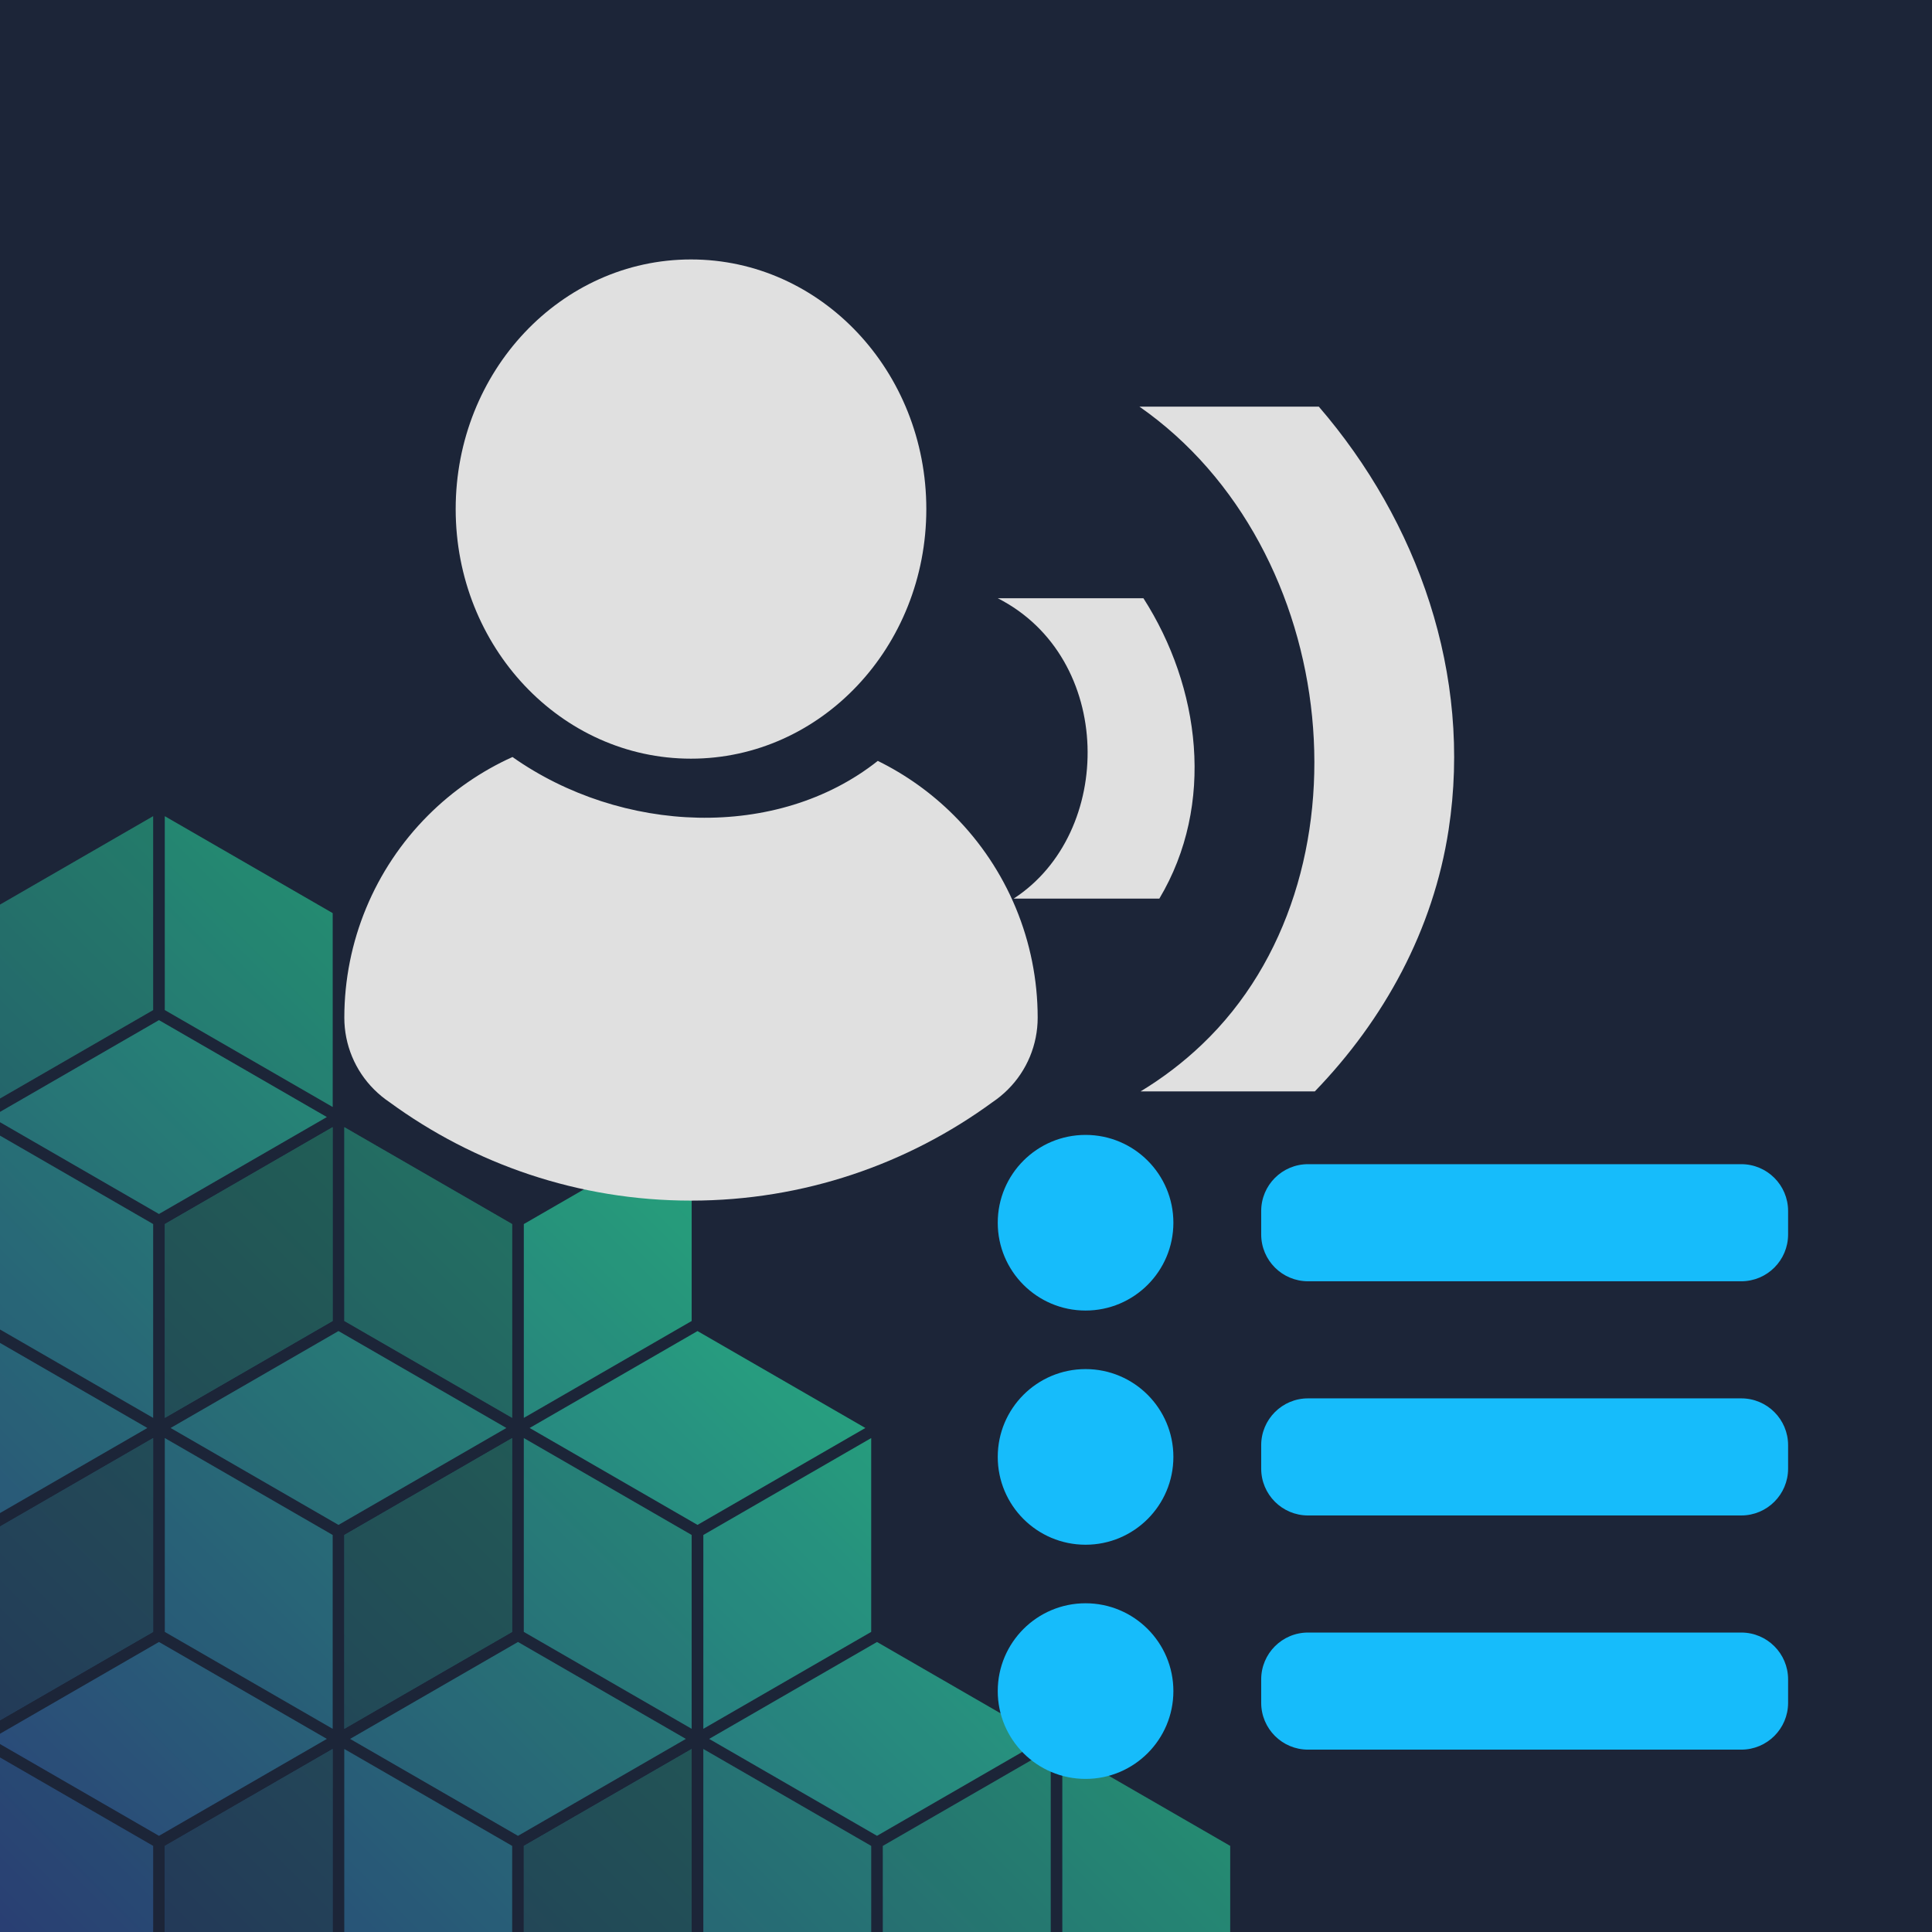
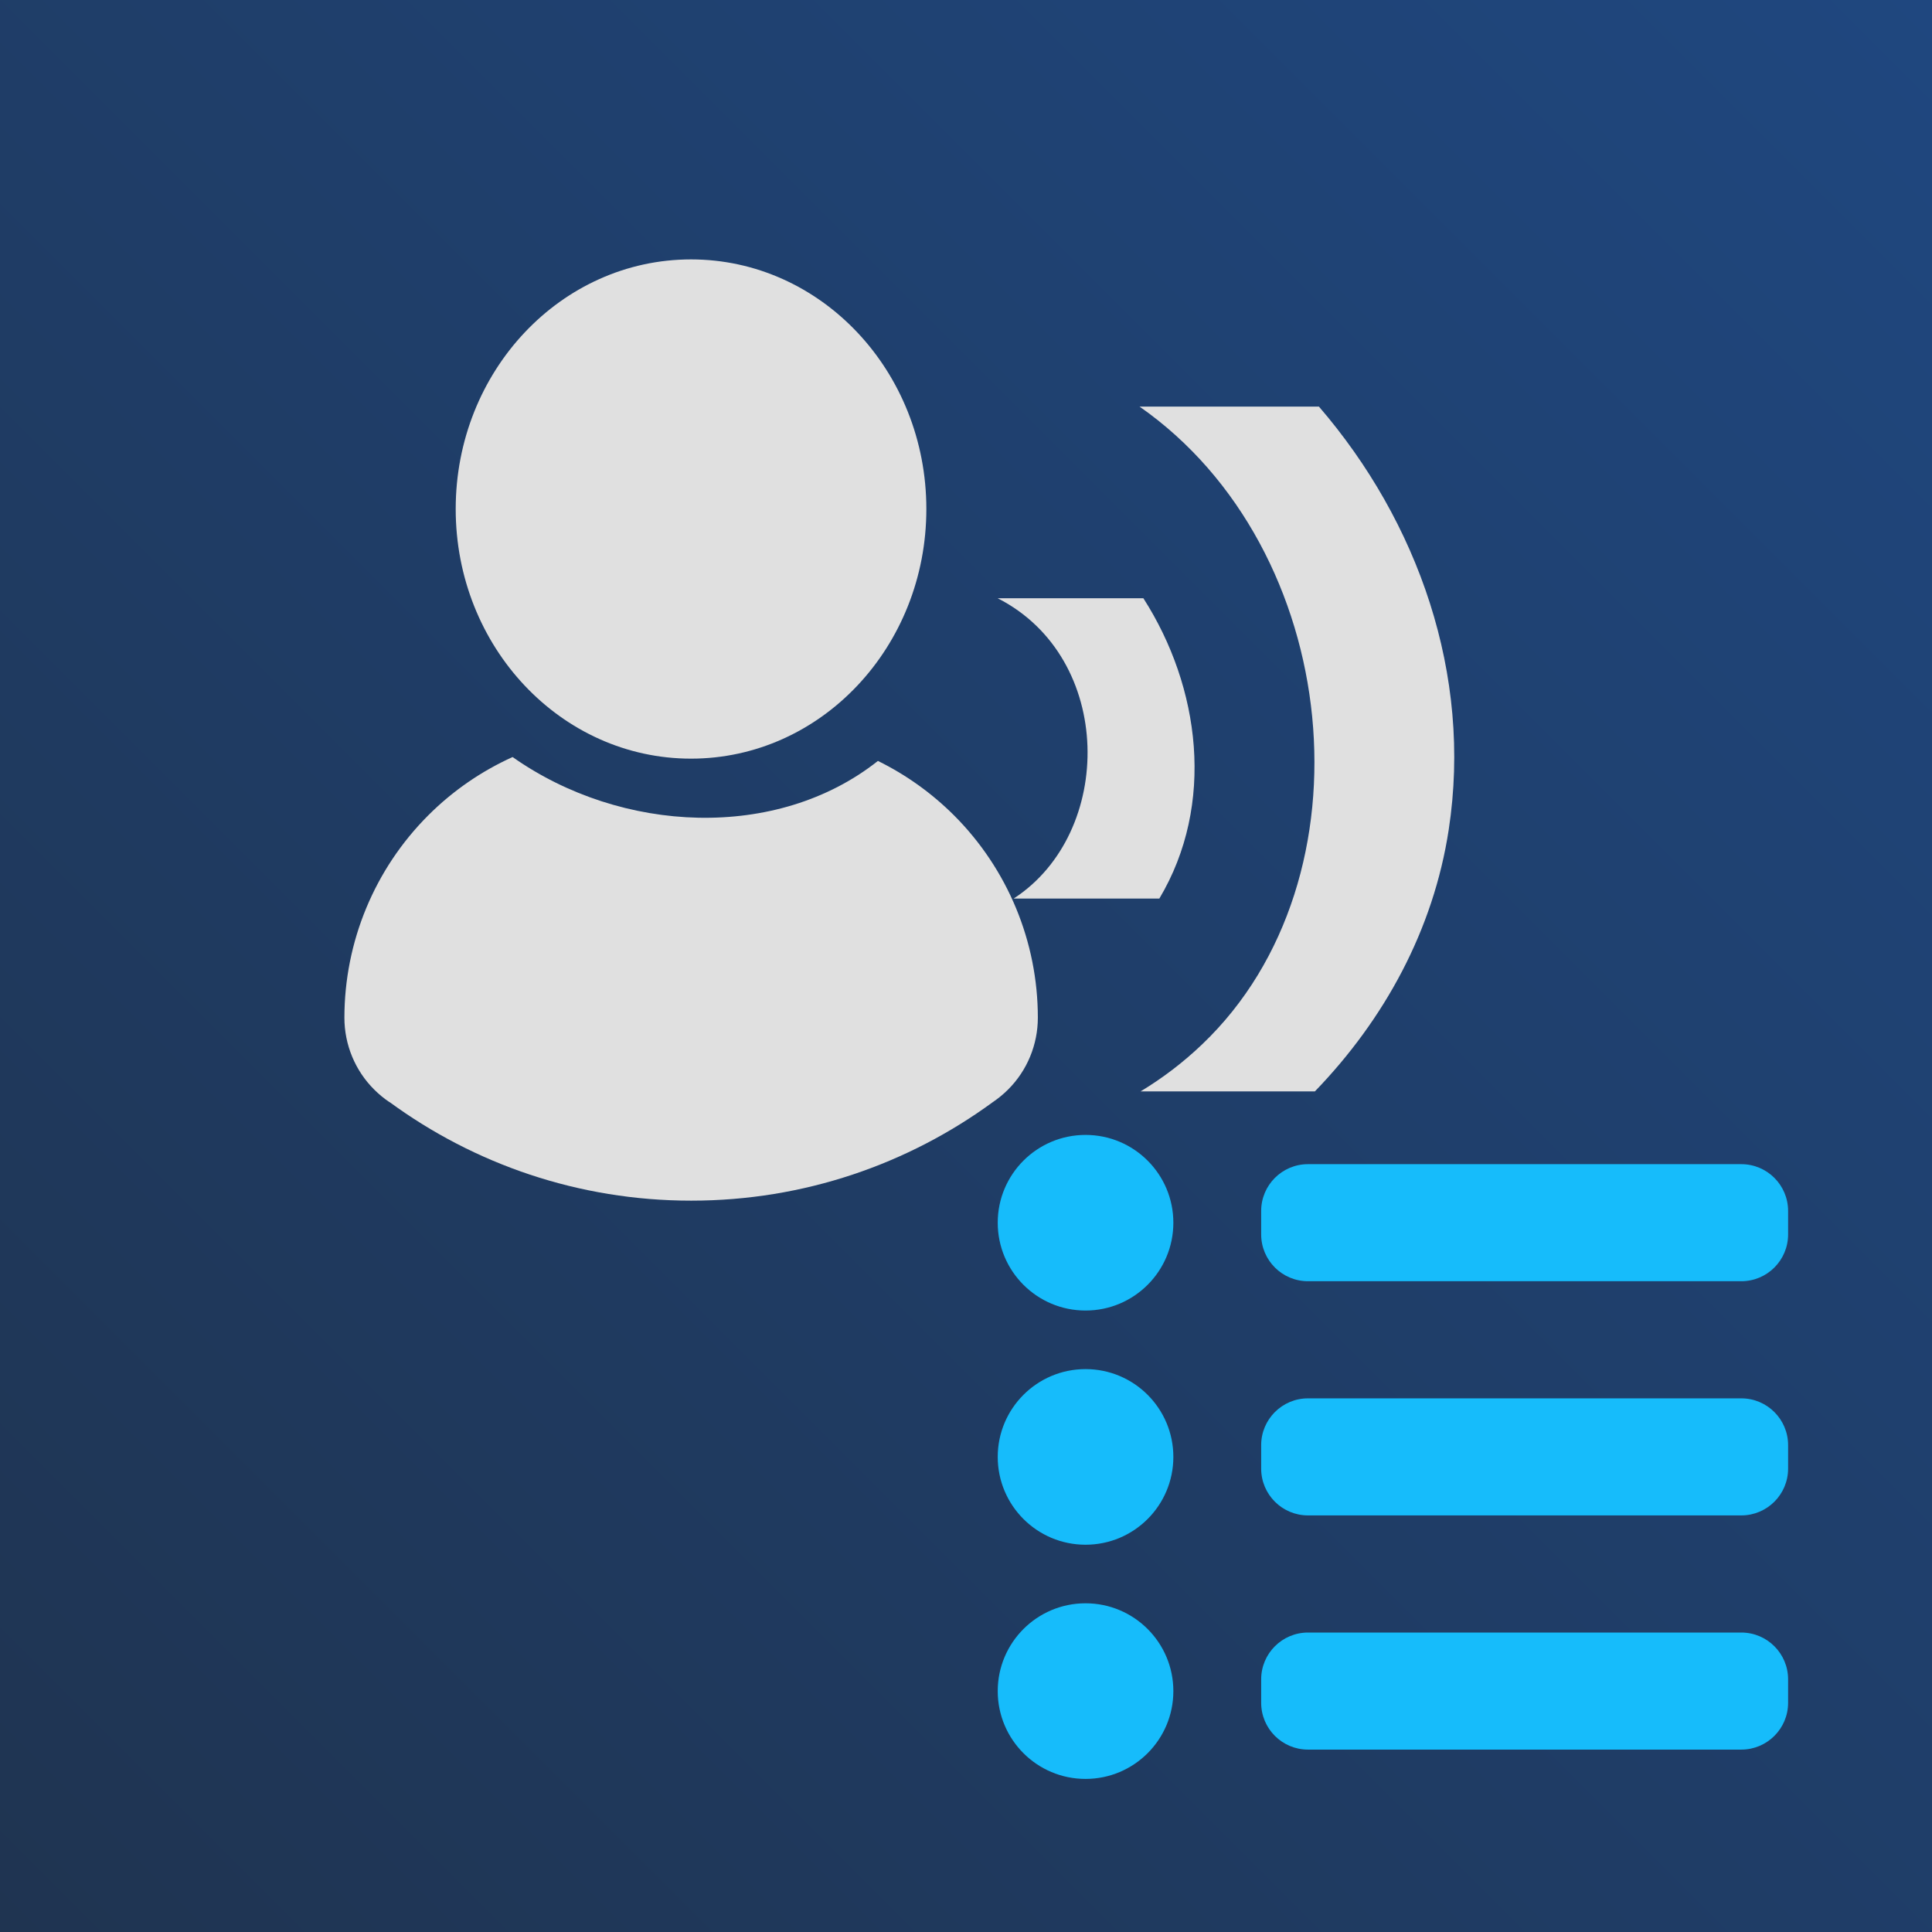
<svg xmlns="http://www.w3.org/2000/svg" id="Ebene_1" viewBox="0 0 288 288">
  <defs>
-     <style>.cls-1{fill:rgba(25,28,30,.55);}.cls-1,.cls-2,.cls-3,.cls-4,.cls-5,.cls-6,.cls-7,.cls-8,.cls-9,.cls-10,.cls-11,.cls-12,.cls-13,.cls-14,.cls-15,.cls-16{fill-rule:evenodd;}.cls-1,.cls-17,.cls-8,.cls-14{opacity:.6;}.cls-2{fill:rgba(25,28,30,.72);}.cls-2,.cls-4,.cls-5,.cls-6,.cls-10,.cls-11,.cls-15,.cls-16{opacity:.4;}.cls-3{fill:rgba(25,28,30,.99);opacity:.5;}.cls-4,.cls-9{fill:rgba(25,28,30,.88);}.cls-5{fill:rgba(25,28,30,.76);}.cls-6{fill:rgba(25,28,30,.48);}.cls-18,.cls-13{fill:#e0e0e0;}.cls-7{opacity:.8;}.cls-7,.cls-10{fill:#191c1e;}.cls-8{fill:rgba(25,28,30,.62);}.cls-9{opacity:.7;}.cls-11{fill:rgba(25,28,30,.54);}.cls-12{fill:url(#Unbenannter_Verlauf_119);fill-opacity:.66;}.cls-19{fill:#16bcfb;}.cls-14{fill:rgba(25,28,30,.66);}.cls-15{fill:rgba(25,28,30,.45);}.cls-20{fill:#1c2538;}.cls-16{fill:rgba(25,28,30,.36);}</style>
-     <linearGradient id="Unbenannter_Verlauf_119" x1="5.755" y1="297.858" x2="119.347" y2="184.266" gradientUnits="userSpaceOnUse">
-       <stop offset="0" stop-color="#3758bb" />
-       <stop offset="1" stop-color="#2cffb2" />
+     <style>.cls-1,.cls-2{fill:#e0e0e0;}.cls-2{fill-rule:evenodd;}.cls-3{fill:#16bcfb;}.cls-4{fill:url(#Unbenannter_Verlauf_68);}</style>
+     <linearGradient id="Unbenannter_Verlauf_68" x1="0" y1="288" x2="288" y2="0" gradientUnits="userSpaceOnUse">
+       <stop offset="0" stop-color="#1f3451" />
+       <stop offset="1" stop-color="#1f477f" />
    </linearGradient>
  </defs>
-   <rect class="cls-20" width="288" height="288" />
-   <path class="cls-12" d="m-2.191,260.723l-0,29.189h25.019l0-14.744c-8.34-4.815-16.679-9.63-25.019-14.445Zm26.76-46.349l-0,28.889,25.018,14.444 0-28.889c-8.339-4.815-16.679-9.63-25.018-14.445Zm-1.741,0l-25.019,14.445-0,28.889,25.019-14.444 0-28.889Zm.87,30.397l-25.019,14.444,25.019,14.445,25.019-14.445c-8.34-4.815-16.679-9.63-25.019-14.444Zm.87-123.095l-0,28.889,25.019,14.444 0-28.889c-8.34-4.815-16.679-9.63-25.019-14.445Zm-1.741,0l-25.019,14.445-0,28.889,25.019-14.444 0-28.889Zm.87,30.397l-25.019,14.444,25.019,14.445,25.019-14.445c-8.34-4.815-16.679-9.63-25.019-14.444Zm54.389,62.301l-0,28.889,25.019,14.444 0-28.889c-8.34-4.815-16.679-9.63-25.019-14.445Zm-1.741,0l-25.019,14.445-0,28.889,25.019-14.444 0-28.889Zm.87,30.397l-25.019,14.444,25.019,14.445,25.019-14.445c-8.34-4.815-16.679-9.63-25.019-14.444Zm52.649-30.397l-25.019,14.445-0,28.889,25.019-14.444 0-28.889Zm.87,30.397l-25.019,14.444,25.019,14.445,25.019-14.445c-8.34-4.815-16.68-9.63-25.019-14.444Zm-79.408,15.952l-0,29.189h25.019l0-14.744c-8.339-4.815-16.679-9.63-25.019-14.445Zm-1.741,0l-25.018,14.445-0,14.744h25.018l0-29.189Zm55.26 0l-0,29.189h25.019l0-14.744c-8.34-4.815-16.679-9.63-25.019-14.445Zm-1.741,0l-25.019,14.445-0,14.744h25.019l0-29.189Zm55.26 0l-0,29.189h25.018l0-14.744c-8.339-4.815-16.679-9.63-25.018-14.445Zm-1.741,0l-25.019,14.445-0,14.744h25.019l0-29.189ZM-2.191,168.025l-0,28.889,25.019,14.444 0-28.889c-8.34-4.815-16.679-9.63-25.019-14.445Zm0,30.9l-0,27.884,24.148-13.942c-8.34-4.815-15.809-9.127-24.148-13.942Zm53.519-30.9l-0,28.889,25.019,14.444 0-28.889c-8.339-4.815-16.679-9.63-25.019-14.445Zm-1.741,0l-25.018,14.445-0,28.889,25.018-14.444 0-28.889Zm.87,30.397l-25.018,14.444,25.018,14.445,25.019-14.445c-8.339-4.815-16.679-9.63-25.019-14.444Zm52.649-30.397l-25.019,14.445-0,28.889,25.019-14.444 0-28.889Zm.87,30.397l-25.019,14.444,25.019,14.445,25.019-14.445c-8.34-4.815-16.679-9.63-25.019-14.444Z" />
-   <g class="cls-17">
-     <path class="cls-14" d="m-2.191,260.723l-0,29.189h25.019l0-14.744c-8.34-4.815-16.679-9.63-25.019-14.445Z" />
-     <path class="cls-1" d="m24.569,214.374l-0,28.889,25.018,14.444 0-28.889c-8.339-4.815-16.679-9.63-25.018-14.445Z" />
-     <path class="cls-7" d="m22.828,214.374l-25.019,14.445-0,28.889,25.019-14.444 0-28.889Z" />
-     <path class="cls-5" d="m23.698,244.771l-25.019,14.444,25.019,14.445,25.019-14.445c-8.34-4.815-16.679-9.63-25.019-14.444Z" />
-     <path class="cls-8" d="m24.569,121.677l-0,28.889,25.019,14.444 0-28.889c-8.34-4.815-16.679-9.63-25.019-14.445Z" />
-     <path class="cls-3" d="m22.828,121.677l-25.019,14.445-0,28.889,25.019-14.444 0-28.889Z" />
-     <path class="cls-5" d="m23.698,152.074l-25.019,14.444,25.019,14.445,25.019-14.445c-8.34-4.815-16.679-9.63-25.019-14.444Z" />
-     <path class="cls-2" d="m78.087,214.374l-0,28.889,25.019,14.444 0-28.889c-8.34-4.815-16.679-9.63-25.019-14.445Z" />
-     <path class="cls-7" d="m76.347,214.374l-25.019,14.445-0,28.889,25.019-14.444 0-28.889Z" />
-     <path class="cls-5" d="m77.217,244.771l-25.019,14.444,25.019,14.445,25.019-14.445c-8.34-4.815-16.679-9.63-25.019-14.444Z" />
-     <path class="cls-15" d="m129.866,214.374l-25.019,14.445-0,28.889,25.019-14.444 0-28.889Z" />
-     <path class="cls-6" d="m130.736,244.771l-25.019,14.444,25.019,14.445,25.019-14.445c-8.34-4.815-16.68-9.63-25.019-14.444Z" />
-     <path class="cls-1" d="m51.328,260.723l-0,29.189h25.019l0-14.744c-8.339-4.815-16.679-9.63-25.019-14.445Z" />
-     <path class="cls-7" d="m49.587,260.723l-25.018,14.445-0,14.744h25.018l0-29.189Z" />
-     <path class="cls-4" d="m104.847,260.723l-0,29.189h25.019l0-14.744c-8.34-4.815-16.679-9.63-25.019-14.445Z" />
-     <path class="cls-7" d="m103.106,260.723l-25.019,14.445-0,14.744h25.019l0-29.189Z" />
-     <path class="cls-4" d="m158.366,260.723l-0,29.189h25.018l0-14.744c-8.339-4.815-16.679-9.63-25.018-14.445Z" />
-     <path class="cls-10" d="m156.625,260.723l-25.019,14.445-0,14.744h25.019l0-29.189Z" />
-     <path class="cls-1" d="m-2.191,168.025l-0,28.889,25.019,14.444 0-28.889c-8.34-4.815-16.679-9.63-25.019-14.445Z" />
-     <path class="cls-5" d="m-2.191,198.925l-0,27.884,24.148-13.942c-8.34-4.815-15.809-9.127-24.148-13.942Z" />
-     <path class="cls-9" d="m51.328,168.025l-0,28.889,25.019,14.444 0-28.889c-8.339-4.815-16.679-9.63-25.019-14.445Z" />
-     <path class="cls-7" d="m49.587,168.025l-25.018,14.445-0,28.889,25.018-14.444 0-28.889Z" />
-     <path class="cls-5" d="m50.457,198.422l-25.018,14.444,25.018,14.445,25.019-14.445c-8.339-4.815-16.679-9.63-25.019-14.444Z" />
-     <path class="cls-11" d="m103.106,168.025l-25.019,14.445-0,28.889,25.019-14.444 0-28.889Z" />
-     <path class="cls-16" d="m103.977,198.422l-25.019,14.444,25.019,14.445,25.019-14.445c-8.34-4.815-16.679-9.63-25.019-14.444Z" />
-   </g>
-   <path class="cls-18" d="m172.824,133.951h-21.715c15.069-9.778,15.069-35.886-2.377-44.774h21.715c8.475,13.23,10.759,30.718,2.377,44.774Z" />
-   <path class="cls-18" d="m195.997,162.695h-25.974c3.256-1.974,6.346-4.31,9.188-7.028,25.87-24.671,20.93-73.921-9.354-95.047h26.739c14.739,17.095,22.894,39.917,19.348,63.058-2.284,14.945-9.592,28.299-19.948,39.017Z" />
-   <path class="cls-13" d="m58.046,164.286c-.817-.548-1.581-1.178-2.284-1.881-2.842-2.832-4.434-6.687-4.434-10.697v-.01c0-11.307,4.496-22.16,12.496-30.16,3.669-3.669,7.928-6.594,12.568-8.692,16.237,11.442,39.431,12.486,54.459.579,4.165,2.046,8,4.775,11.338,8.114,8,8,12.496,18.852,12.496,30.16v.01c0,4.01-1.592,7.865-4.434,10.697-.703.703-1.468,1.333-2.284,1.881-12.61,9.23-28.155,14.687-44.96,14.687-16.806,0-32.351-5.457-44.96-14.687Z" />
-   <ellipse class="cls-18" cx="103.006" cy="75.885" rx="35.079" ry="37.209" />
-   <rect class="cls-19" x="188.004" y="173.542" width="78.545" height="17.455" rx="6.982" ry="6.982" />
-   <circle class="cls-19" cx="161.823" cy="182.27" r="13.091" />
-   <rect class="cls-19" x="188.004" y="208.452" width="78.545" height="17.455" rx="6.982" ry="6.982" />
-   <circle class="cls-19" cx="161.823" cy="217.179" r="13.091" />
-   <rect class="cls-19" x="188.004" y="243.361" width="78.545" height="17.455" rx="6.982" ry="6.982" />
-   <circle class="cls-19" cx="161.823" cy="252.088" r="13.091" />
+   <rect class="cls-4" y="0" width="288" height="288" />
+   <path class="cls-1" d="M172.82,133.95h-21.72c15.07-9.78,15.07-35.89-2.38-44.77h21.72c8.48,13.23,10.76,30.72,2.38,44.77Z" />
+   <path class="cls-1" d="M196,162.69h-25.97c3.26-1.97,6.35-4.31,9.19-7.03,25.87-24.67,20.93-73.92-9.35-95.05h26.74c14.74,17.1,22.89,39.92,19.35,63.06-2.28,14.95-9.59,28.3-19.95,39.02Z" />
+   <path class="cls-2" d="M58.05,164.29c-.82-.55-1.58-1.18-2.28-1.88-2.84-2.83-4.43-6.69-4.43-10.7h0c0-11.32,4.5-22.17,12.5-30.17,3.67-3.67,7.93-6.59,12.57-8.69,16.24,11.44,39.43,12.49,54.46.58,4.17,2.05,8,4.78,11.34,8.11,8,8,12.5,18.85,12.5,30.16h0c0,4.02-1.59,7.88-4.43,10.71-.7.7-1.47,1.33-2.28,1.88-12.61,9.23-28.15,14.69-44.96,14.69s-32.35-5.46-44.96-14.69Z" />
+   <ellipse class="cls-1" cx="103.01" cy="75.88" rx="35.08" ry="37.21" />
+   <rect class="cls-3" x="188" y="173.54" width="78.55" height="17.45" rx="6.98" ry="6.98" />
+   <circle class="cls-3" cx="161.82" cy="182.27" r="13.09" />
+   <rect class="cls-3" x="188" y="208.45" width="78.55" height="17.45" rx="6.98" ry="6.98" />
+   <circle class="cls-3" cx="161.82" cy="217.18" r="13.09" />
+   <rect class="cls-3" x="188" y="243.36" width="78.55" height="17.45" rx="6.98" ry="6.98" />
+   <circle class="cls-3" cx="161.82" cy="252.09" r="13.09" />
</svg>
